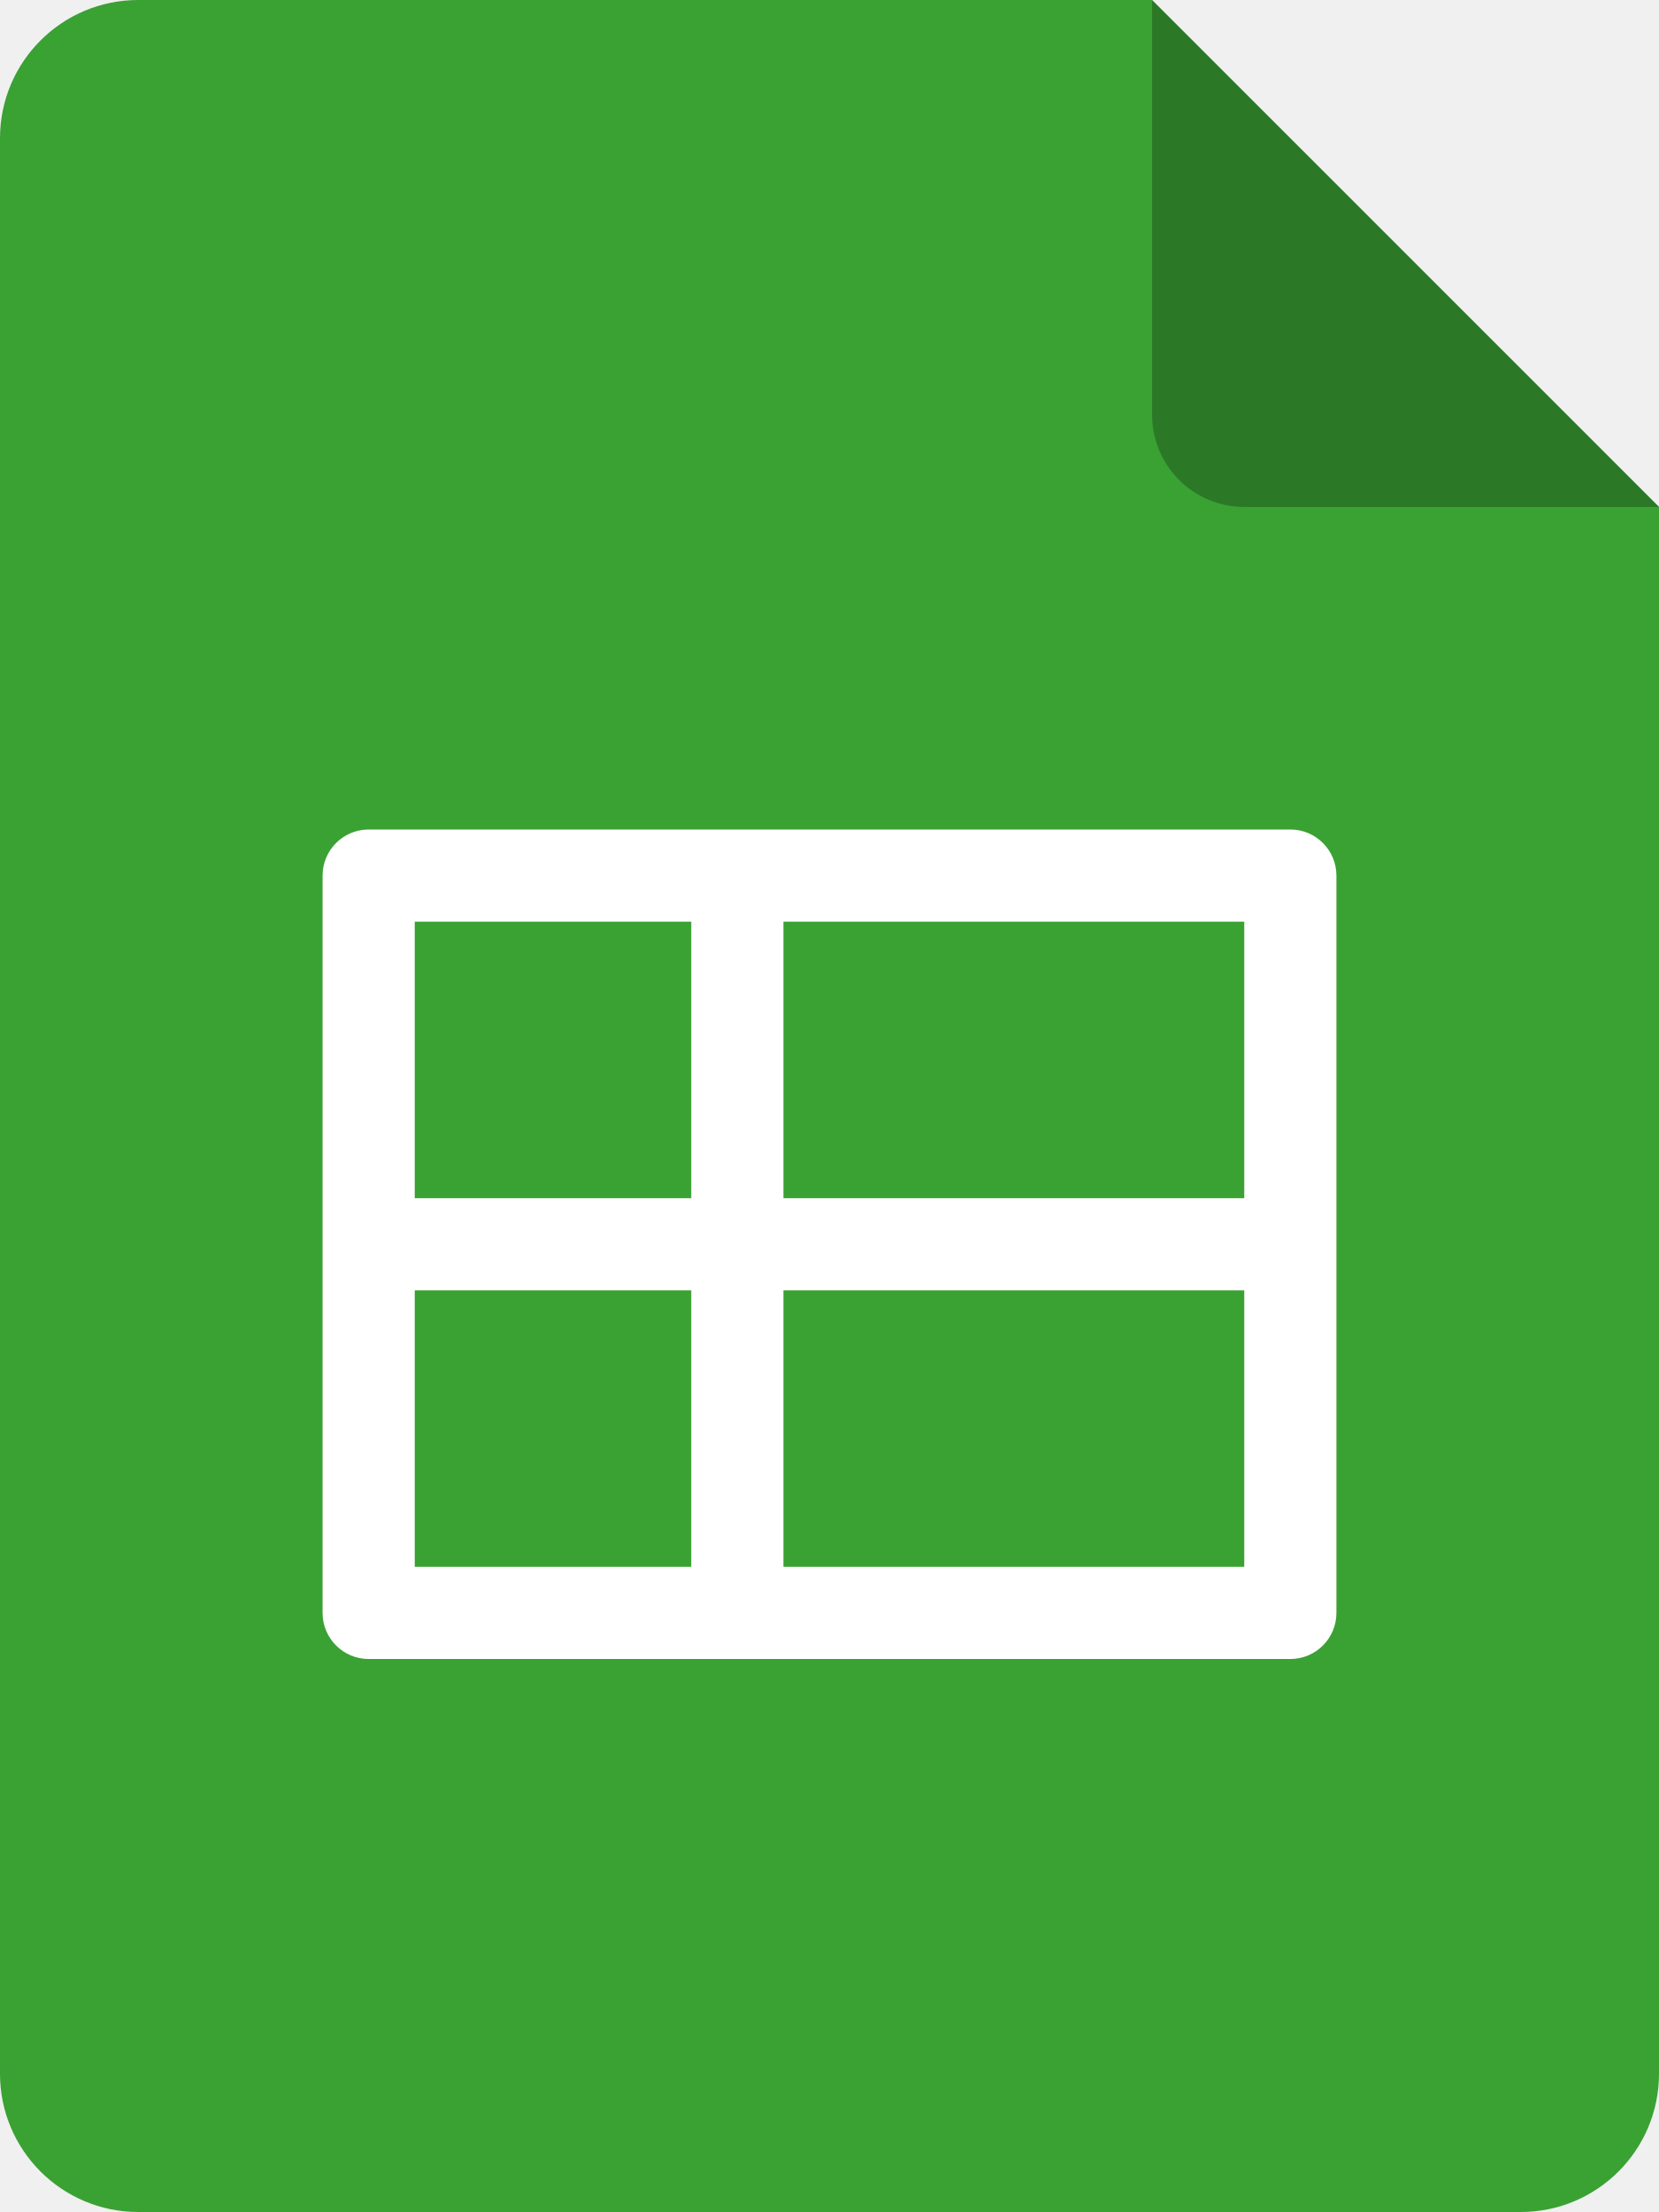
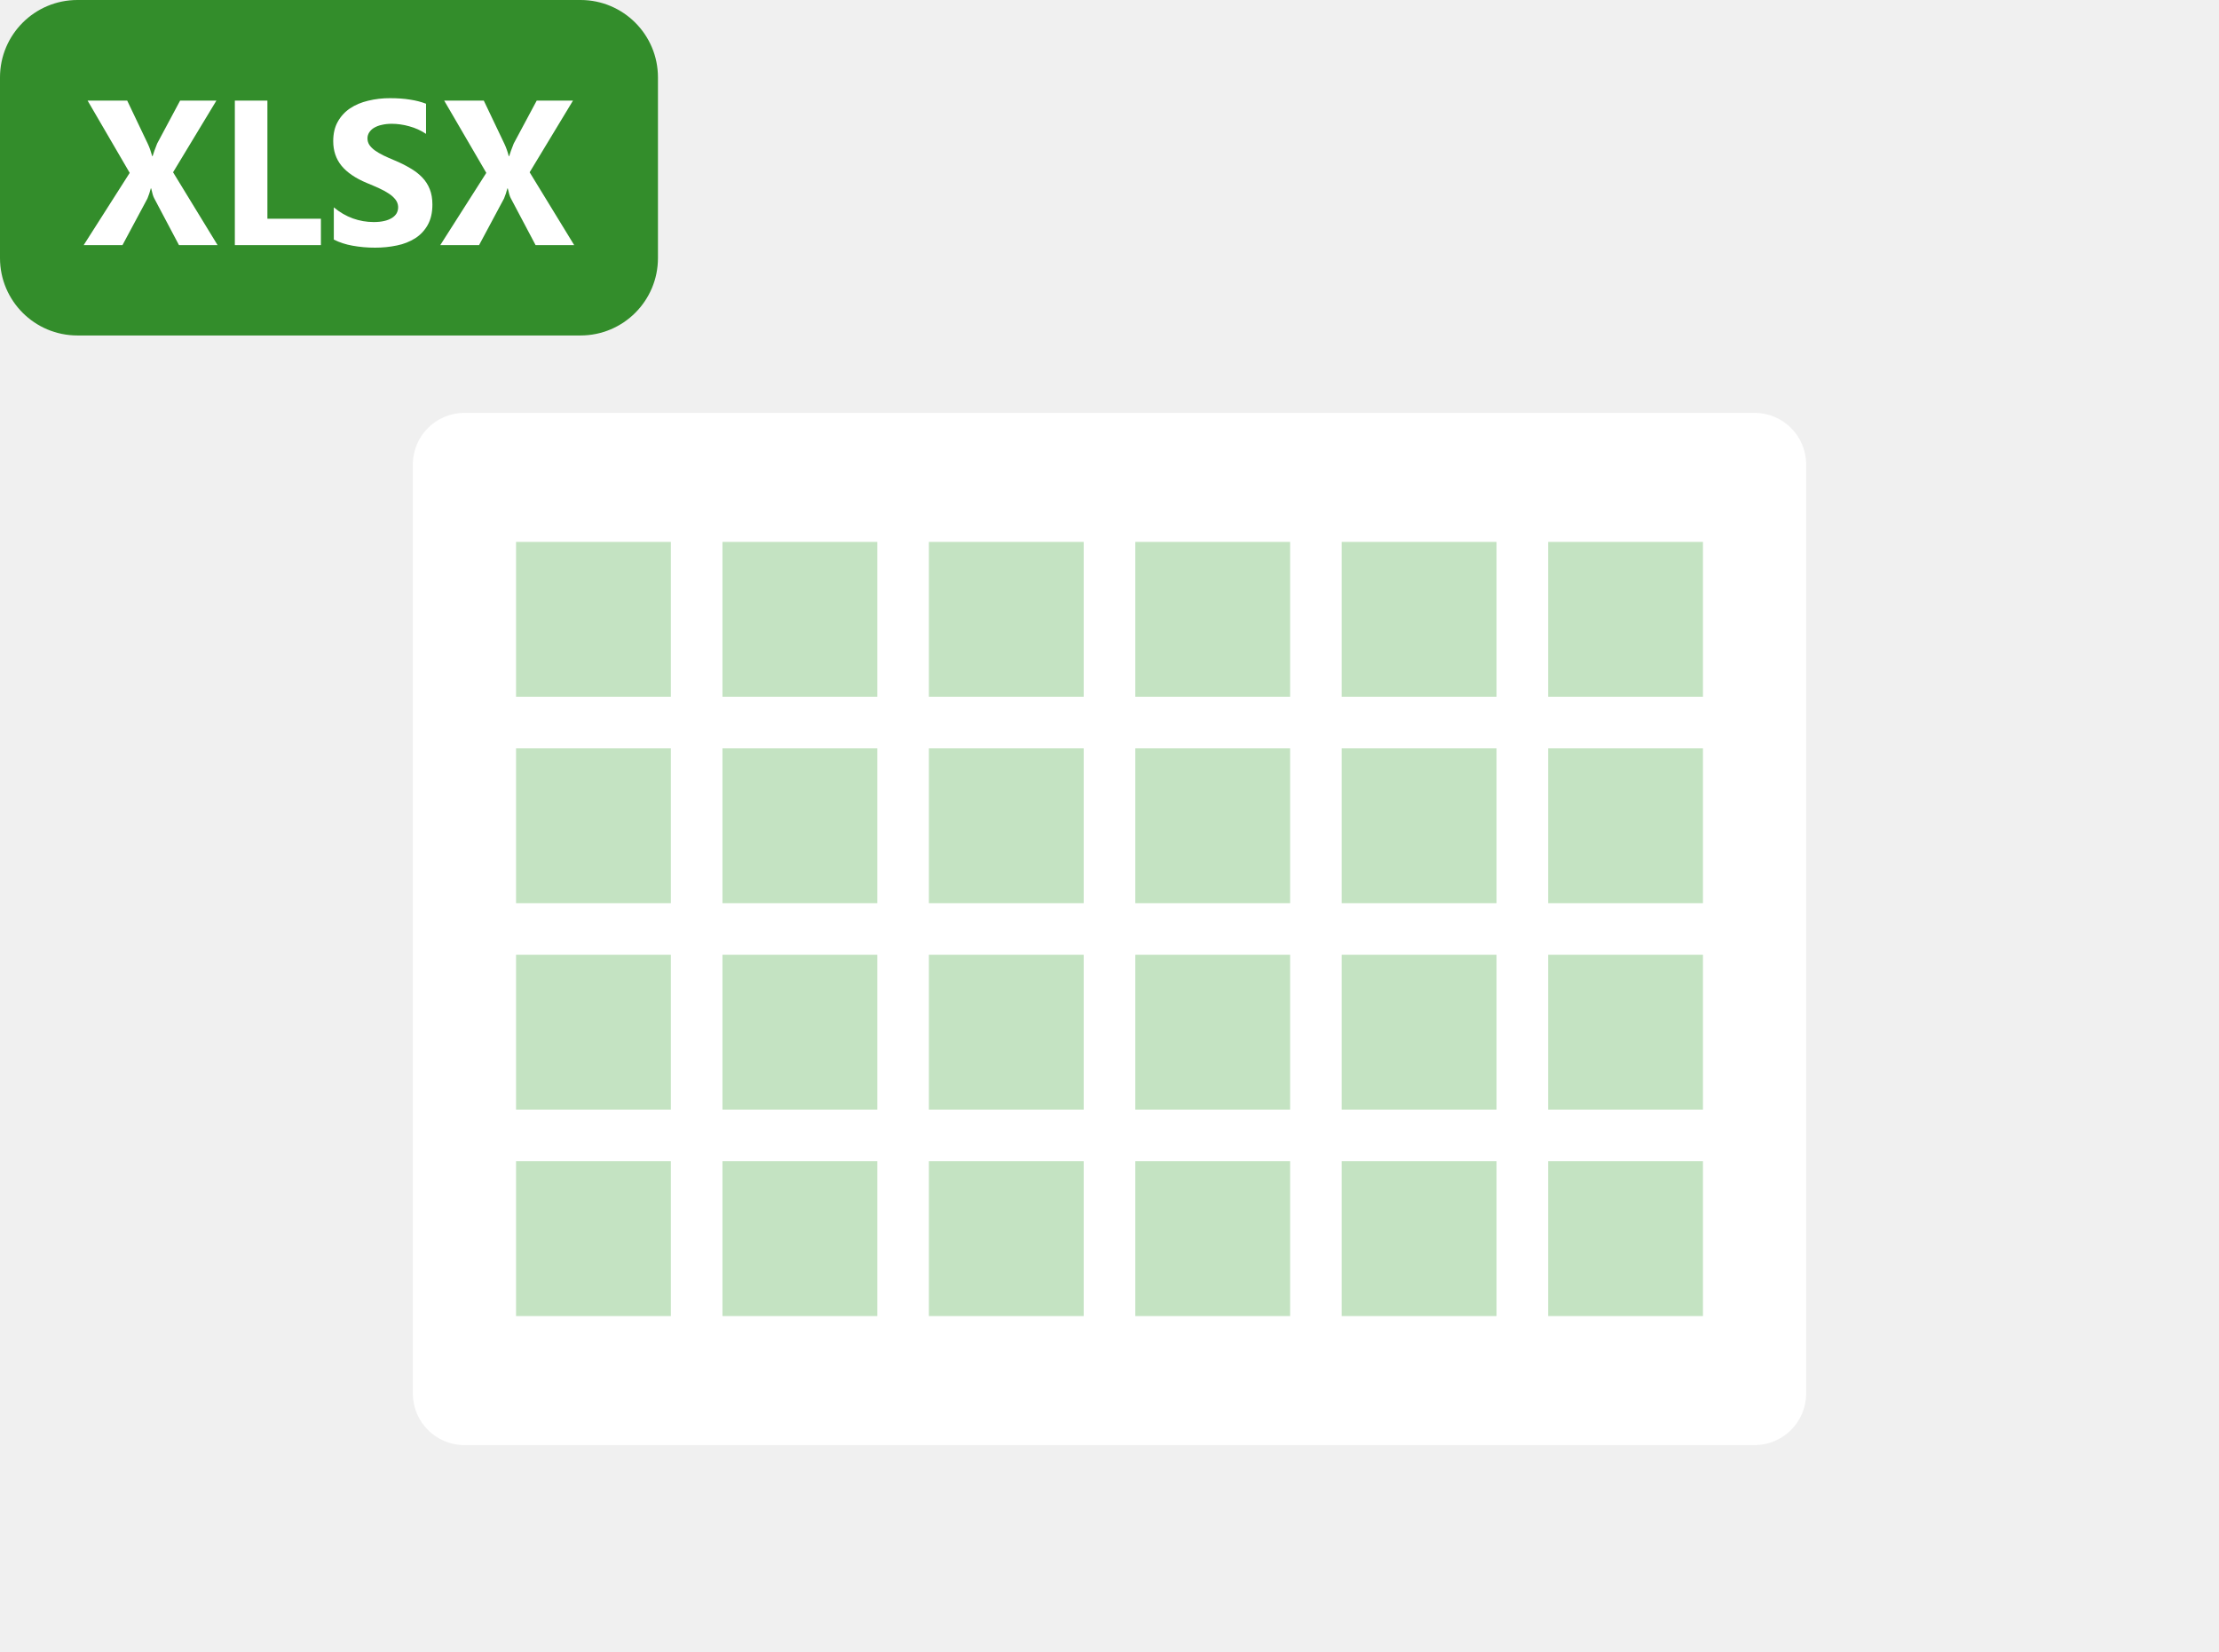
- <svg xmlns="http://www.w3.org/2000/svg" width="36" height="48" viewBox="0 0 36 48" fill="none">
-   <path d="M0 3a3 3 0 0 1 3-3h22l11 11v34a3 3 0 0 1-3 3H3a3 3 0 0 1-3-3z" fill="#3AA133" />
-   <path d="M7 19a1 1 0 0 1 1-1h20a1 1 0 0 1 1 1v16a1 1 0 0 1-1 1H8a1 1 0 0 1-1-1zm10 1v6h10v-6zm-2 0H9v6h6zm0 8H9v6h6zm2 6h10v-6H17z" fill="#fff" />
-   <path d="m25 0 11 11h-9a2 2 0 0 1-2-2z" fill="#000" fill-opacity=".25" />
+ <svg xmlns="http://www.w3.org/2000/svg" width="172" height="128" fill="none" viewBox="0 0 172 128">
+   <path fill="#fff" d="M36 112a4 4 0 0 1-4-4V36a4 4 0 0 1 4-4h100a4 4 0 0 1 4 4v72a4 4 0 0 1-4 4H36Z" />
+   <path fill="#C4E3C2" d="M40 102V90h12v12H40Zm16 0V90h12v12H56Zm16 0V90h12v12H72Zm16 0V90h12v12H88Zm16 0V90h12v12h-12Zm16 0V90h12v12h-12ZM40 86V74h12v12H40Zm16 0V74h12v12H56Zm16 0V74h12v12H72Zm16 0V74h12v12H88Zm16 0V74h12v12h-12Zm16 0V74h12v12h-12ZM40 70V58h12v12H40Zm16 0V58h12v12H56Zm16 0V58h12v12H72Zm16 0V58h12v12H88Zm16 0V58h12v12h-12Zm16 0V58h12v12h-12ZM40 54V42h12v12H40Zm16 0V42h12v12H56Zm16 0V42h12v12H72Zm16 0V42h12v12H88Zm16 0V42h12v12h-12Zm16 0V42h12v12h-12Z" />
+   <path fill="#338D2B" d="M0 6a6 6 0 0 1 6-6h39a6 6 0 0 1 6 6v14a6 6 0 0 1-6 6H6a6 6 0 0 1-6-6V6Z" />
+   <path fill="#fff" d="M16.867 19h-2.992l-1.93-3.648c-.073-.136-.148-.386-.226-.75h-.031a5.686 5.686 0 0 1-.258.78L9.492 19H6.484l3.57-5.602L6.79 7.797h3.07l1.602 3.36c.125.265.237.58.336.945h.031c.063-.22.18-.545.352-.977l1.78-3.328h2.813l-3.359 5.555L16.867 19Zm8.008 0h-6.672V7.797h2.524v9.156h4.148V19Zm1-.43v-2.5c.453.38.945.667 1.477.86a4.805 4.805 0 0 0 1.609.28c.318 0 .594-.028.828-.085a1.96 1.96 0 0 0 .594-.234c.161-.104.281-.224.36-.36a.971.971 0 0 0-.07-1.039 1.996 1.996 0 0 0-.517-.476 5.152 5.152 0 0 0-.765-.422 26.272 26.272 0 0 0-.961-.414c-.875-.365-1.529-.81-1.961-1.336-.427-.526-.64-1.162-.64-1.906 0-.584.116-1.084.35-1.5a3 3 0 0 1 .954-1.04c.406-.27.875-.468 1.406-.593a7.067 7.067 0 0 1 1.688-.196c.583 0 1.099.037 1.546.11.454.067.87.174 1.25.32v2.336a4.396 4.396 0 0 0-1.297-.586 4.834 4.834 0 0 0-.703-.148 4.863 4.863 0 0 0-.656-.047c-.286 0-.547.028-.781.086a1.935 1.935 0 0 0-.594.226 1.13 1.13 0 0 0-.375.36.823.823 0 0 0-.133.46c0 .188.05.357.149.508.099.146.24.287.422.422.182.13.403.26.664.39.26.126.554.256.883.392a9.24 9.24 0 0 1 1.203.601c.36.208.666.445.922.711.255.266.45.57.586.914.135.339.203.734.203 1.188 0 .625-.12 1.15-.36 1.578a2.893 2.893 0 0 1-.96 1.03 4.21 4.21 0 0 1-1.423.563 8.137 8.137 0 0 1-1.703.172 9.56 9.56 0 0 1-1.758-.156 5.297 5.297 0 0 1-1.437-.469Zm18.633.43h-2.992l-1.93-3.648c-.073-.136-.148-.386-.227-.75h-.03a5.672 5.672 0 0 1-.259.78L37.133 19h-3.008l3.57-5.602-3.265-5.601h3.07l1.602 3.36c.125.265.237.58.336.945h.03c.063-.22.18-.545.352-.977l1.782-3.328h2.812l-3.36 5.555L44.509 19Z" />
</svg>
